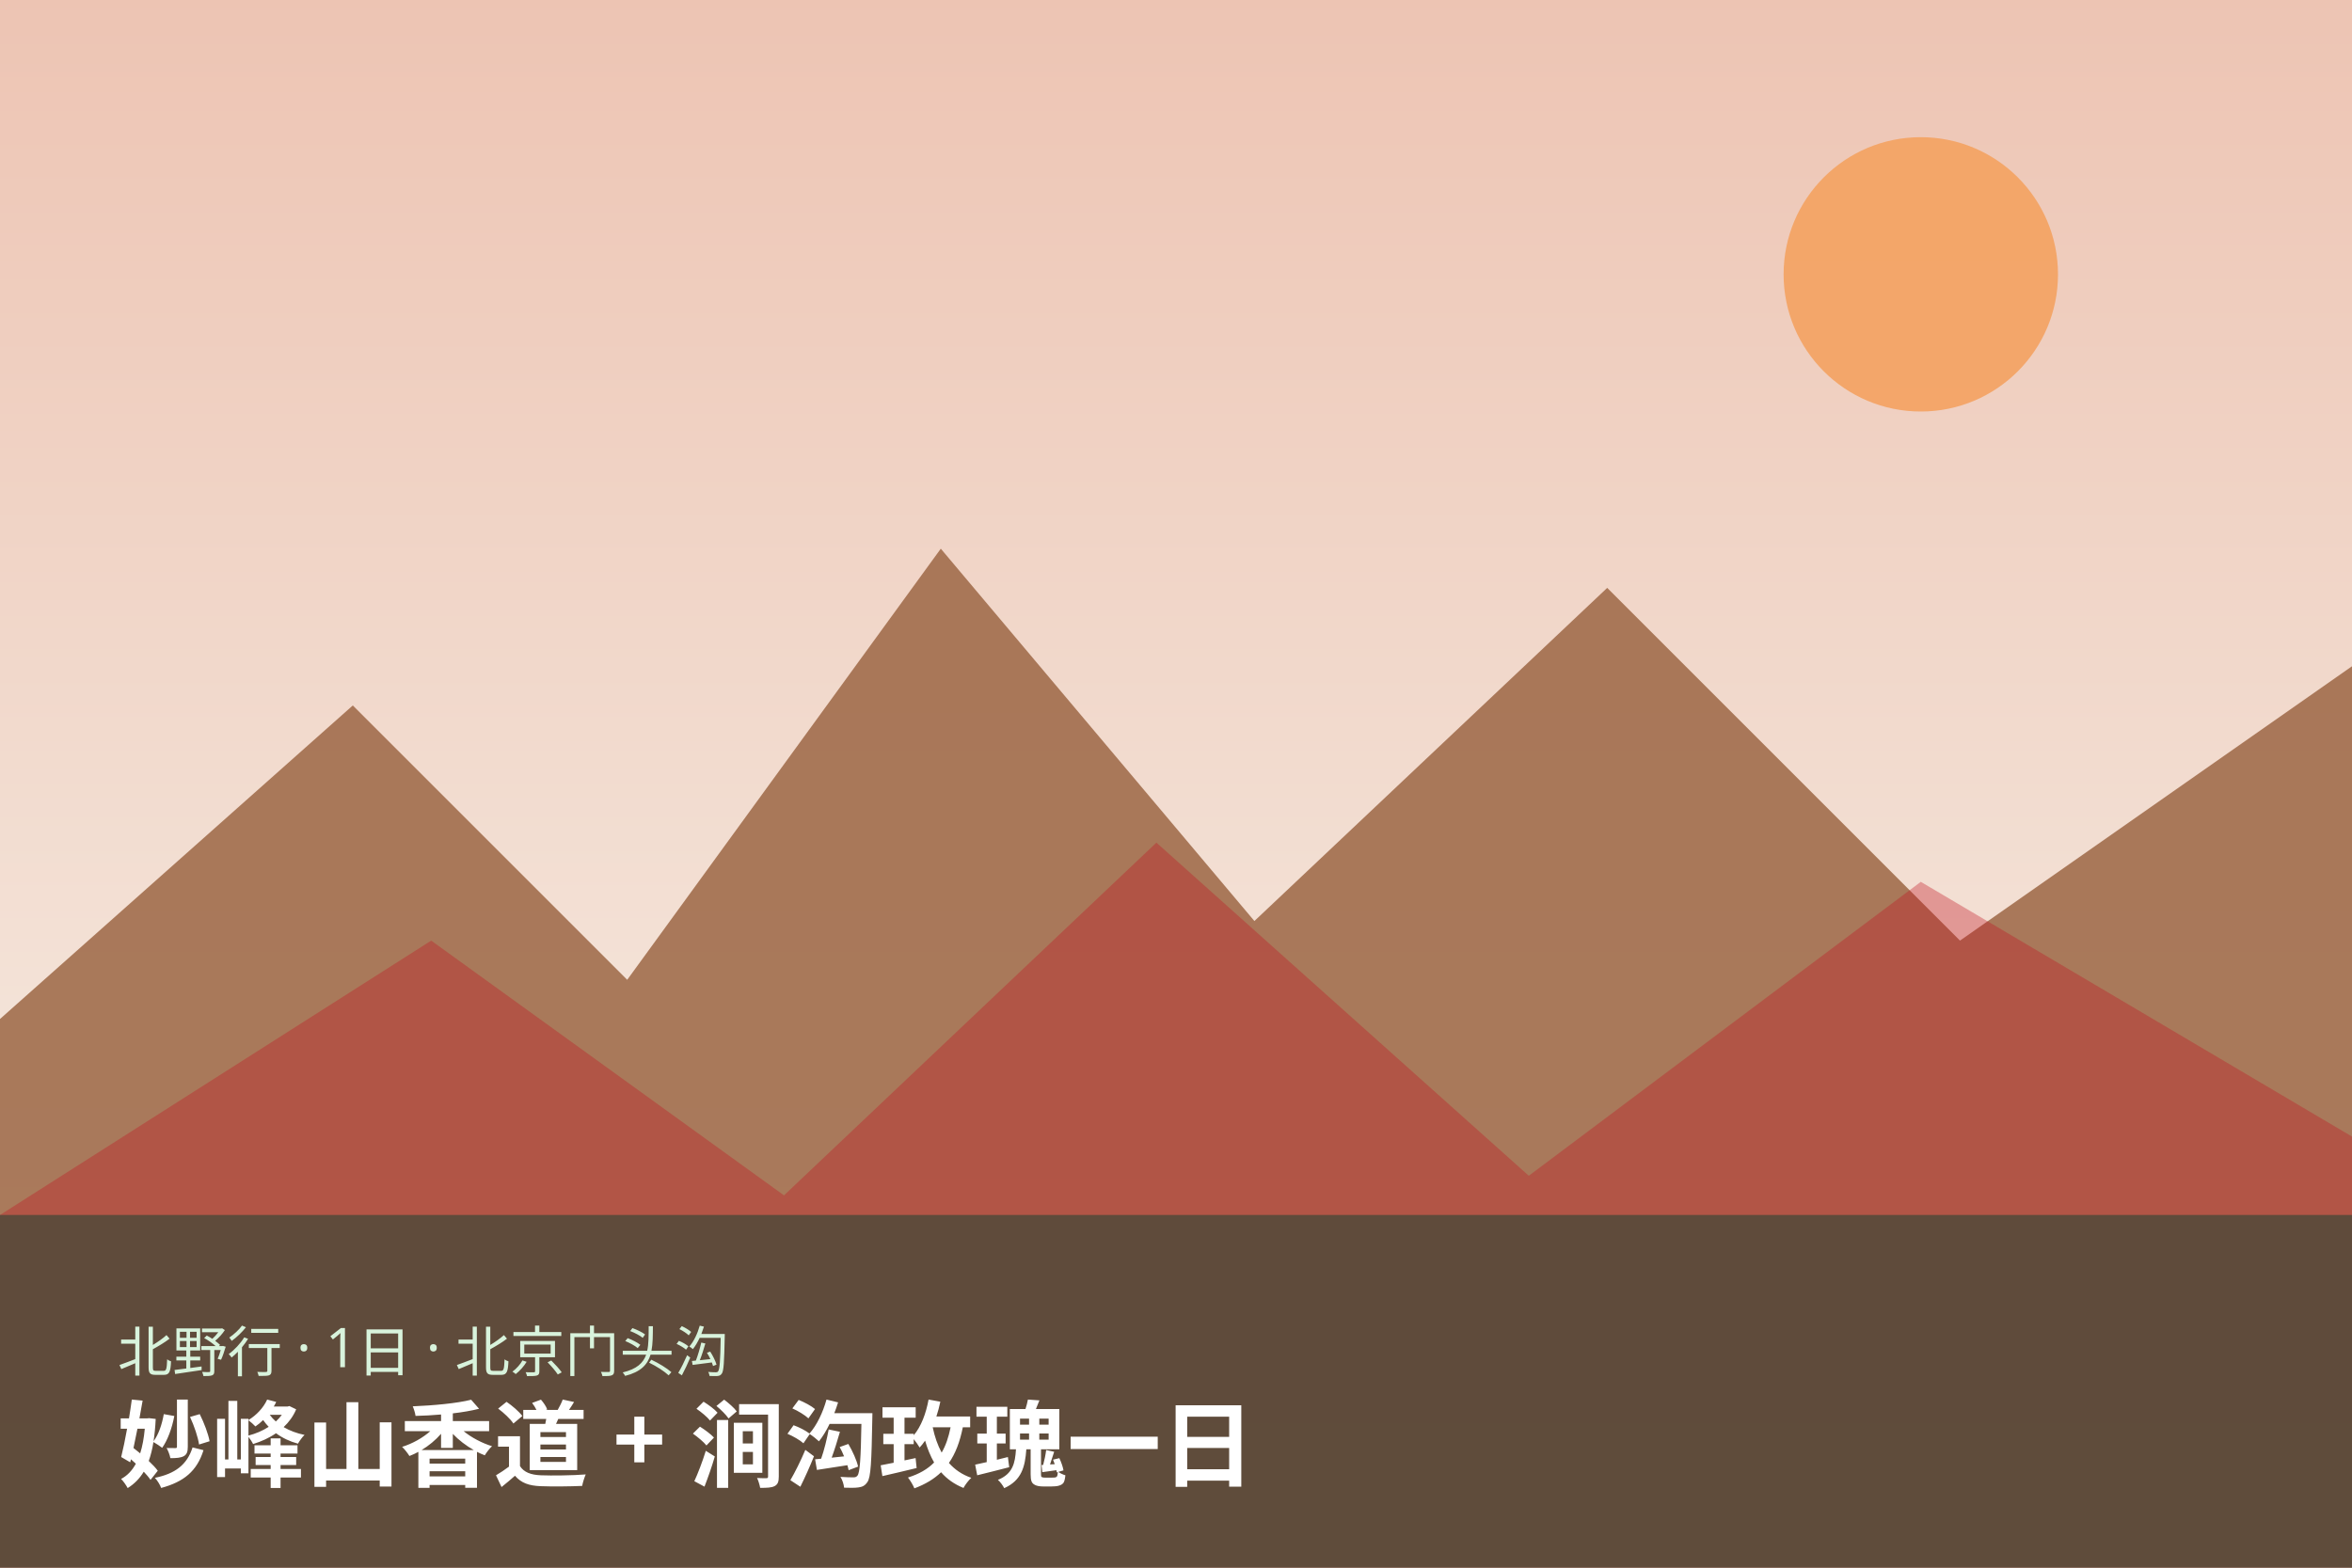
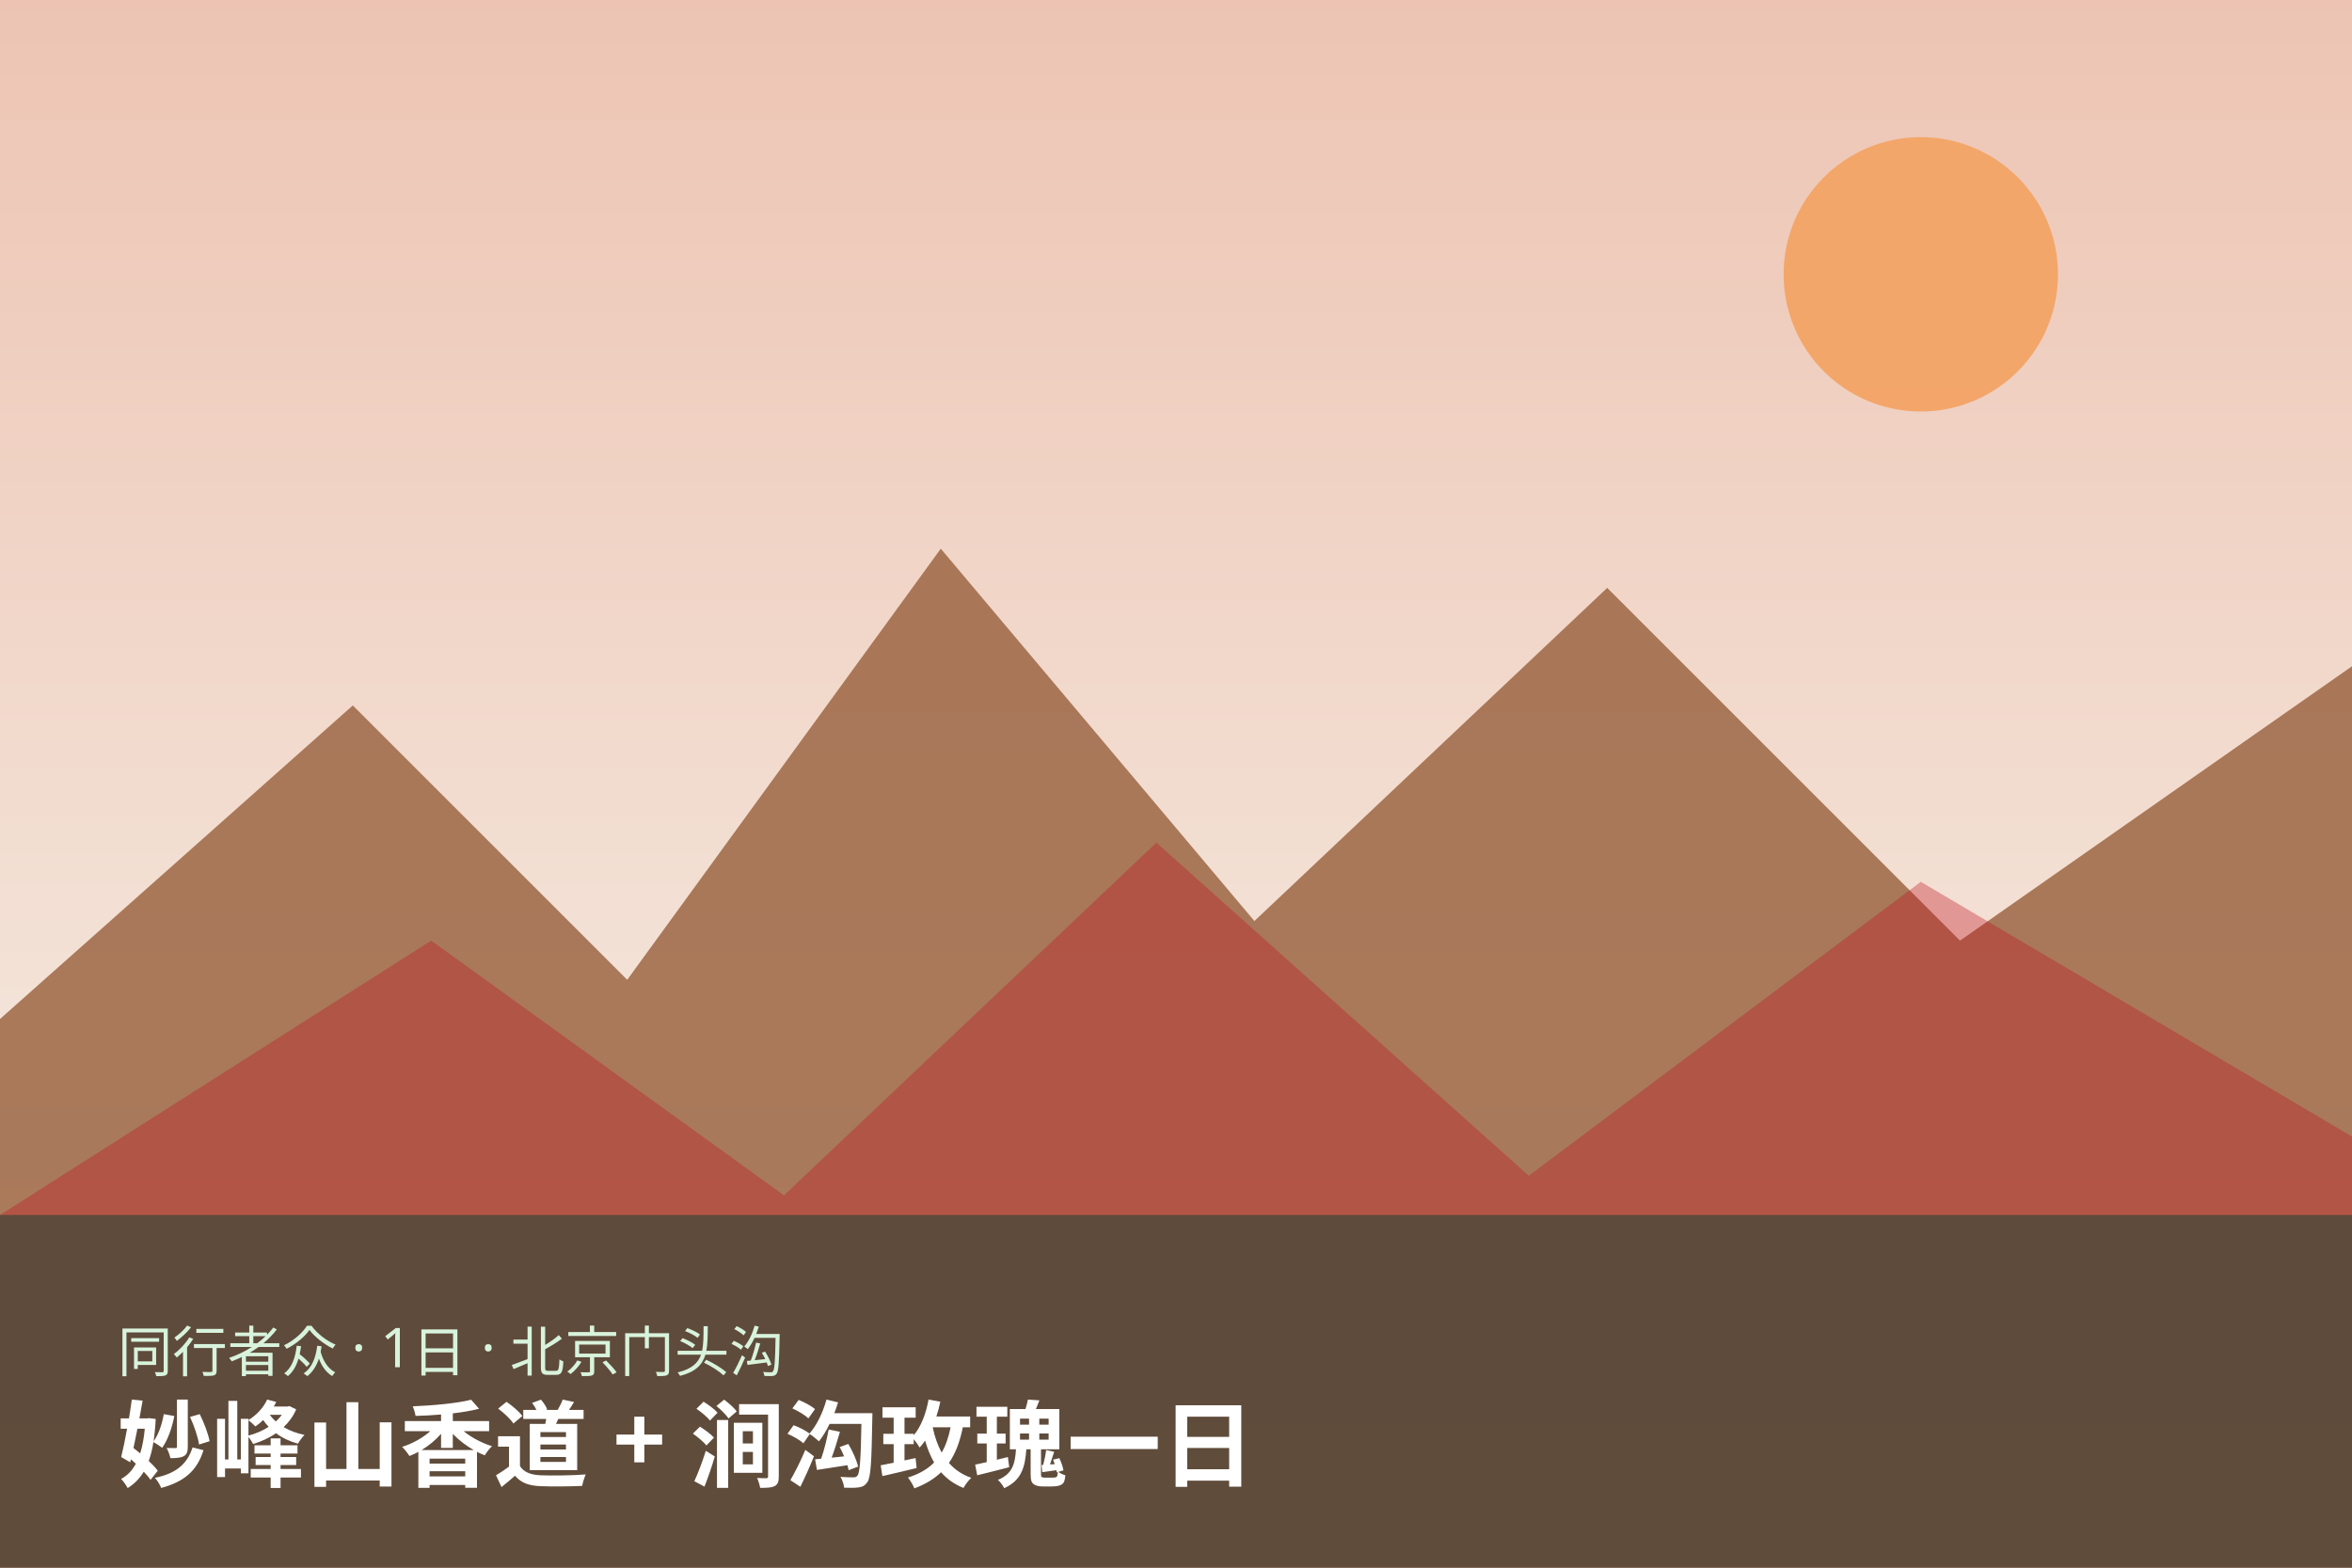
<svg xmlns="http://www.w3.org/2000/svg" width="1200" height="800" viewBox="0 0 1200 800">
  <defs>
    <linearGradient id="sky" x1="0" y1="0" x2="0" y2="1">
      <stop offset="0%" stop-color="#edc4b3" />
      <stop offset="100%" stop-color="#f7f3eb" />
    </linearGradient>
  </defs>
  <rect width="1200" height="800" fill="url(#sky)" />
  <circle cx="980" cy="140" r="70" fill="#f4a261" opacity="0.9" />
  <path d="M0 520 L180 360 L320 500 L480 280 L640 470 L820 300 L1000 480 L1200 340 L1200 800 L0 800 Z" fill="#9c6644" opacity="0.85" />
  <path d="M0 620 L220 480 L400 610 L590 430 L780 600 L980 450 L1200 580 L1200 800 L0 800 Z" fill="#c1121f" opacity="0.35" />
  <rect x="0" y="620" width="1200" height="180" fill="#1b4332" opacity="0.55" />
-   <text x="60" y="700" font-family="PingFang SC, sans-serif" font-size="28" fill="#d8f3dc">北野行 · 1日 · 北京门头沟</text>
+   <text x="60" y="700" font-family="PingFang SC, sans-serif" font-size="28" fill="#d8f3dc">同行者众 · 1日 · 北京门头沟</text>
  <text x="60" y="755" font-family="PingFang SC, sans-serif" font-size="48" font-weight="700" fill="#ffffff">妙峰山香道 + 涧沟玫瑰一日</text>
</svg>
